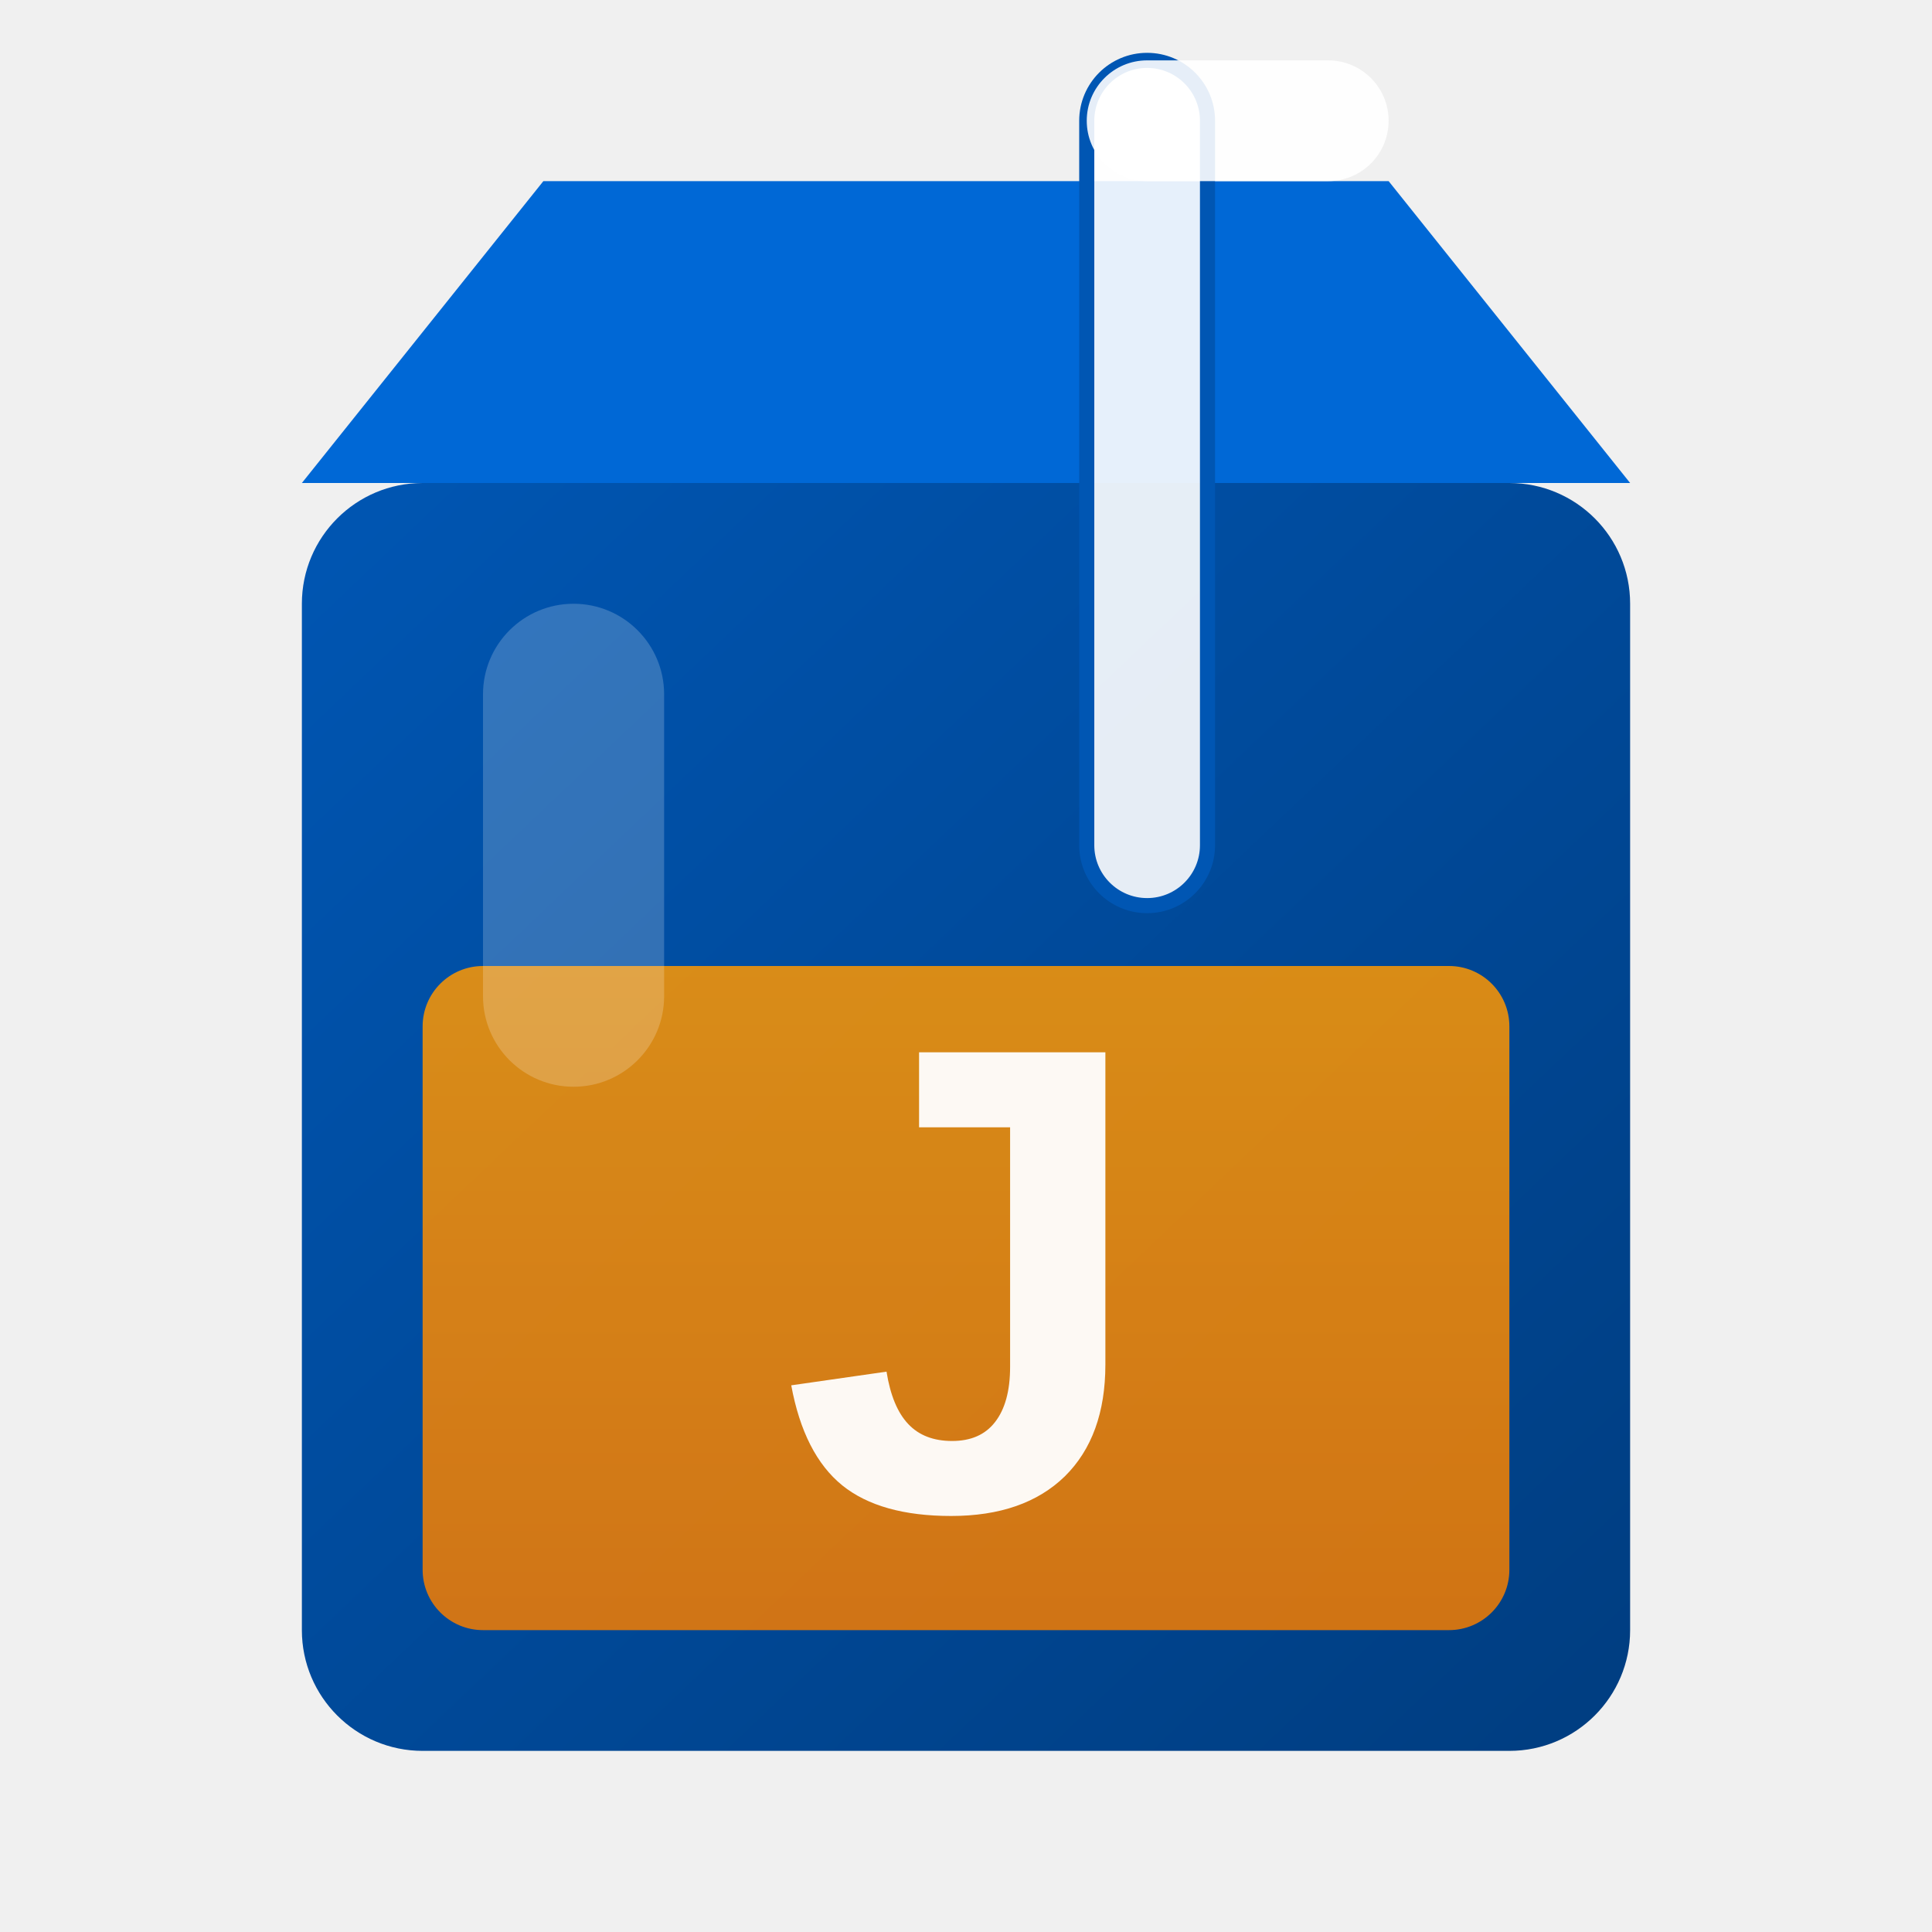
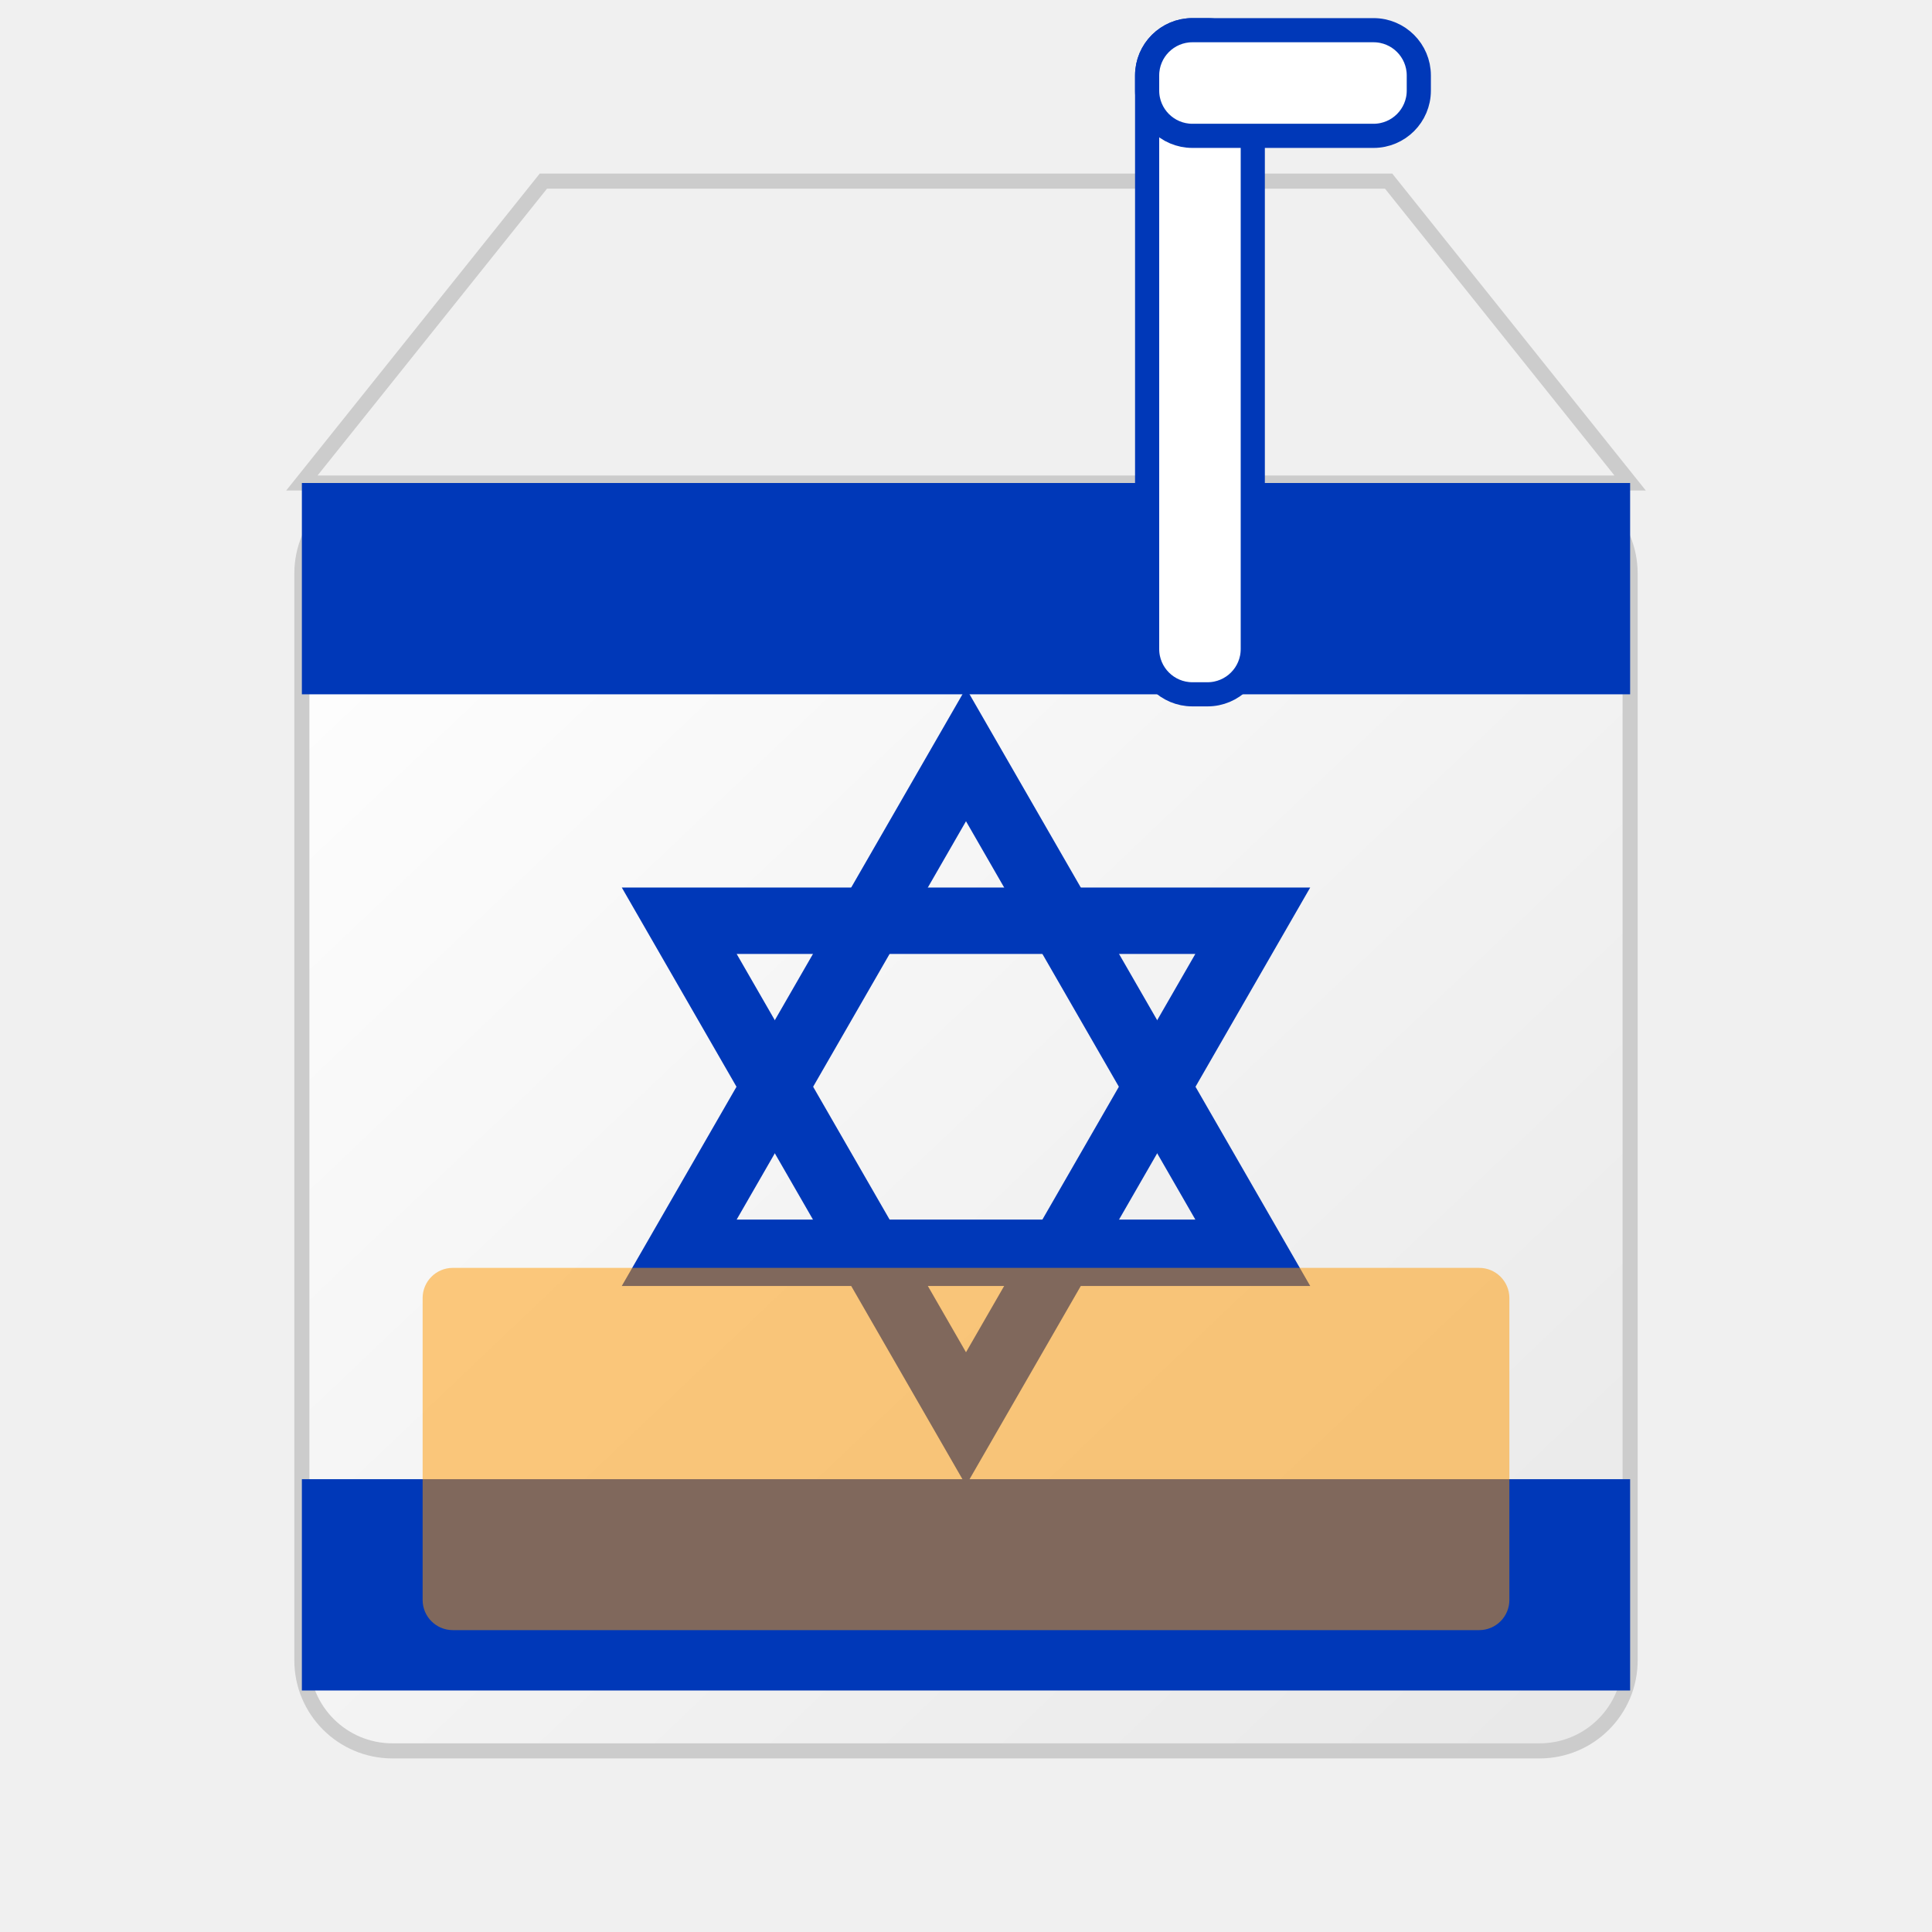
<svg xmlns="http://www.w3.org/2000/svg" viewBox="0 0 64 64">
  <defs>
    <linearGradient id="box" x1="0%" y1="0%" x2="100%" y2="100%">
-       <stop offset="0%" stop-color="#0056b3" />
-       <stop offset="100%" stop-color="#003d80" />
-     </linearGradient>
-     <linearGradient id="juice" x1="0%" y1="0%" x2="0%" y2="100%">
-       <stop offset="0%" stop-color="#ff9800" />
-       <stop offset="100%" stop-color="#f57c00" />
+       <stop offset="0%" stop-color="#ffffff" />
+       <stop offset="100%" stop-color="#e8e8e8" />
    </linearGradient>
  </defs>
-   <rect x="10" y="16" width="44" height="42" rx="4" fill="url(#box)" />
-   <polygon points="10,16 18,6 46,6 54,16" fill="#0068d6" />
-   <rect x="14" y="32" width="36" height="22" rx="2" fill="url(#juice)" opacity="0.85" />
-   <rect x="36" y="2" width="4" height="28" rx="2" fill="#fff" opacity="0.9" />
-   <rect x="36" y="2" width="4" height="28" rx="2" fill="none" stroke="#0056b3" stroke-width="0.5" />
-   <rect x="36" y="2" width="10" height="4" rx="2" fill="#fff" opacity="0.9" />
-   <rect x="16" y="20" width="6" height="16" rx="3" fill="#fff" opacity="0.2" />
-   <text x="32" y="50" text-anchor="middle" font-family="Arial,sans-serif" font-weight="bold" font-size="22" fill="#fff" opacity="0.95">J</text>
+   <rect x="10" y="16" width="44" height="42" rx="3" fill="url(#box)" stroke="#ccc" stroke-width="0.5" />
+   <polygon points="10,16 18,6 46,6 54,16" fill="#f0f0f0" stroke="#ccc" stroke-width="0.5" />
+   <rect x="10" y="16" width="44" height="7" fill="#0038b8" />
+   <rect x="10" y="49" width="44" height="7" fill="#0038b8" />
+   <g transform="translate(32,36)" fill="none" stroke="#0038b8" stroke-width="2.2">
+     <polygon points="0,-11 9.5,5.5 -9.5,5.5" />
+     <polygon points="0,11 9.5,-5.5 -9.5,-5.5" />
+   </g>
+   <rect x="38" y="1" width="3.5" height="22" rx="1.5" fill="#fff" stroke="#0038b8" stroke-width="0.8" />
+   <rect x="38" y="1" width="9" height="3.5" rx="1.5" fill="#fff" stroke="#0038b8" stroke-width="0.8" />
+   <rect x="14" y="42" width="36" height="12" rx="1" fill="#ff9800" opacity="0.5" />
</svg>
